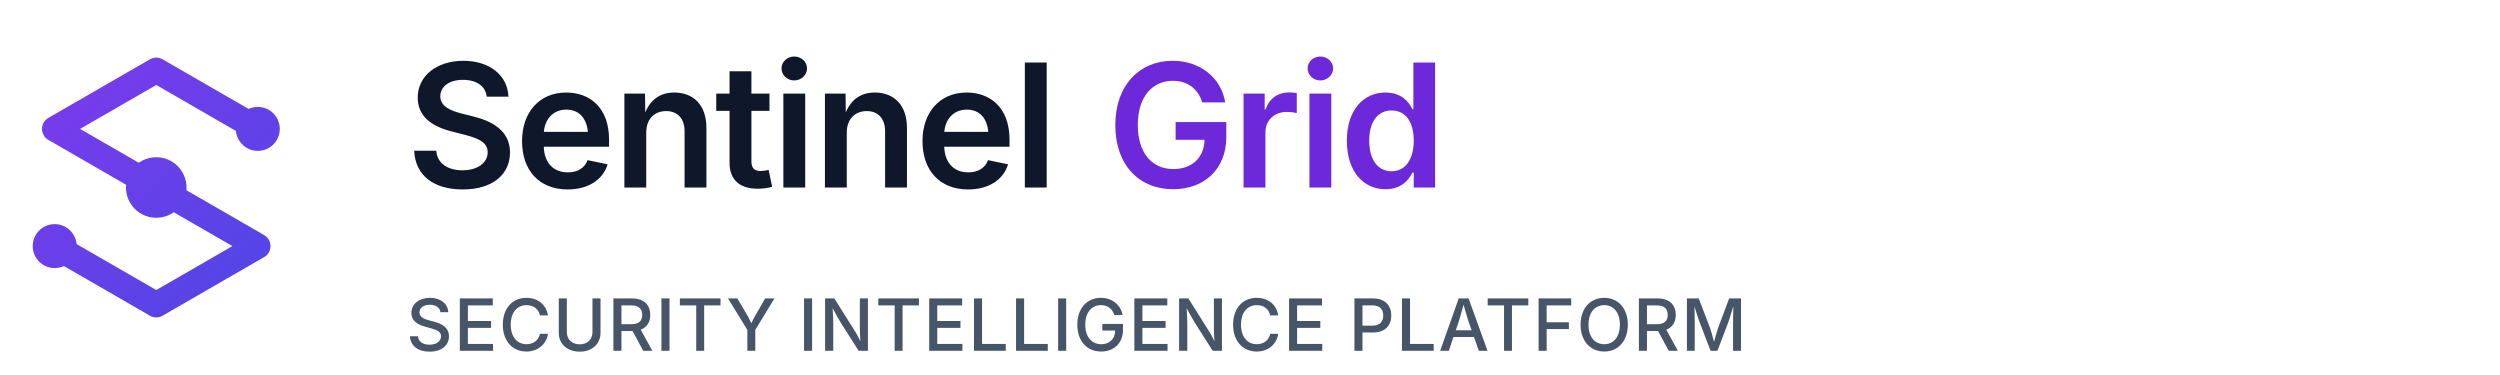
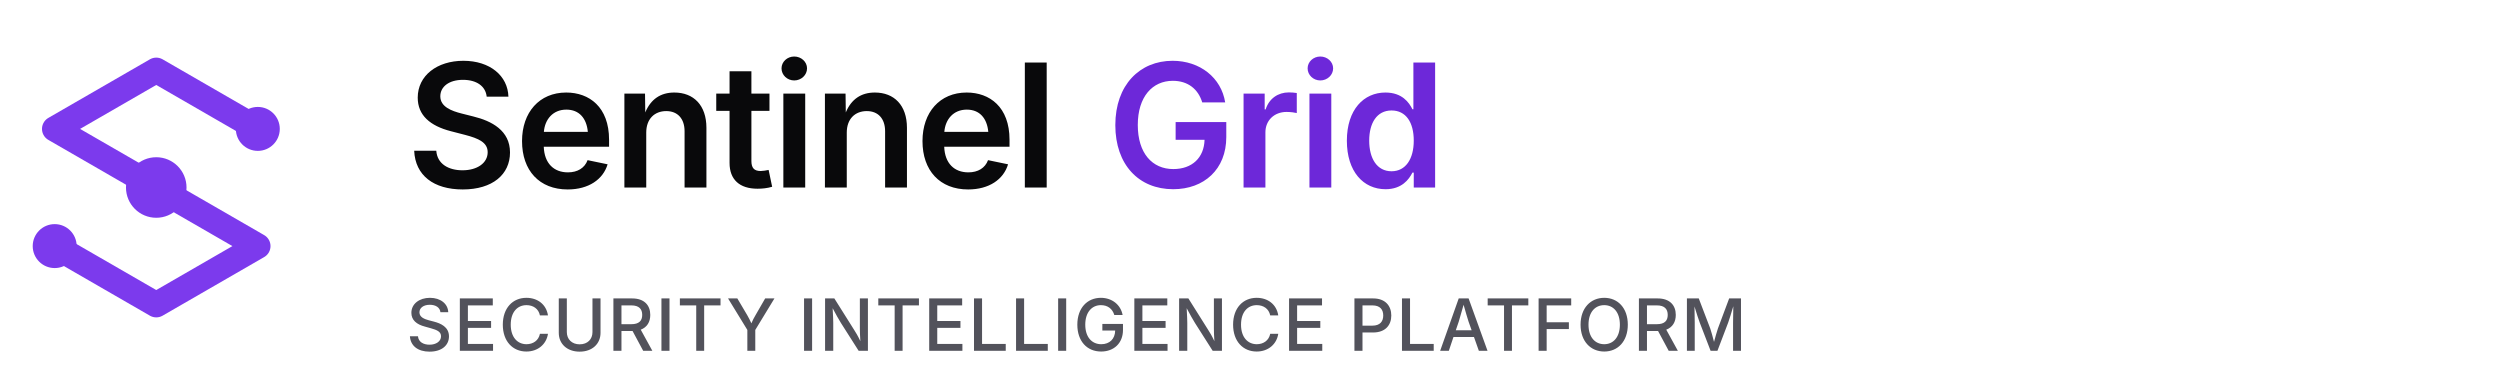
<svg xmlns="http://www.w3.org/2000/svg" viewBox="0 0 320 48" width="320" height="48" role="img" aria-label="Sentinel Grid">
-   <defs>
-     <linearGradient id="g" x1="4" y1="4" x2="28" y2="28" gradientUnits="userSpaceOnUse">
-       <stop offset="0" stop-color="#7C3AED" />
-       <stop offset="1" stop-color="#4F46E5" />
-     </linearGradient>
-   </defs>
  <g transform="translate(0 4) scale(1.25)">
-     <g fill="none" stroke="url(#g)" stroke-width="2.6" stroke-linecap="round" stroke-linejoin="round">
+     <g fill="none" stroke="#7C3AED" stroke-width="2.6" stroke-linecap="round" stroke-linejoin="round">
      <path d="M26.4 10 L16 4 L5.6 10 L16 16" />
      <path d="M5.6 22 L16 28 L26.4 22 L16 16" />
    </g>
-     <circle cx="26.4" cy="10" r="2.25" fill="url(#g)" />
-     <circle cx="5.6" cy="22" r="2.25" fill="url(#g)" />
-     <circle cx="16" cy="16" r="3.1" fill="url(#g)" />
+     <circle cx="26.4" cy="10" r="2.25" fill="#7C3AED" />
+     <circle cx="5.6" cy="22" r="2.25" fill="#7C3AED" />
+     <circle cx="16" cy="16" r="3.1" fill="#7C3AED" />
  </g>
-   <text x="52" y="24" font-family="Inter Variable, Inter, -apple-system, Segoe UI, Roboto, Helvetica, Arial, sans-serif" font-size="22" font-weight="600" letter-spacing="-0.02em" fill="#0F172A">Sentinel<tspan dx="6.2" fill="#6D28D9" font-weight="600">Grid</tspan>
+   <text x="52" y="24" font-family="Inter Variable, Inter, -apple-system, Segoe UI, Roboto, Helvetica, Arial, sans-serif" font-size="22" font-weight="600" letter-spacing="-0.02em" fill="#09090B">Sentinel<tspan dx="6.2" fill="#6D28D9" font-weight="600">Grid</tspan>
  </text>
-   <text x="52" y="44.9" font-family="Inter Variable, Inter, -apple-system, Segoe UI, Roboto, Helvetica, Arial, sans-serif" font-size="9.2" font-weight="500" letter-spacing="0.02em" fill="#475569">SECURITY INTELLIGENCE PLATFORM</text>
+   <text x="52" y="44.9" font-family="Inter Variable, Inter, -apple-system, Segoe UI, Roboto, Helvetica, Arial, sans-serif" font-size="9.2" font-weight="500" letter-spacing="0.02em" fill="#52525B">SECURITY INTELLIGENCE PLATFORM</text>
</svg>
